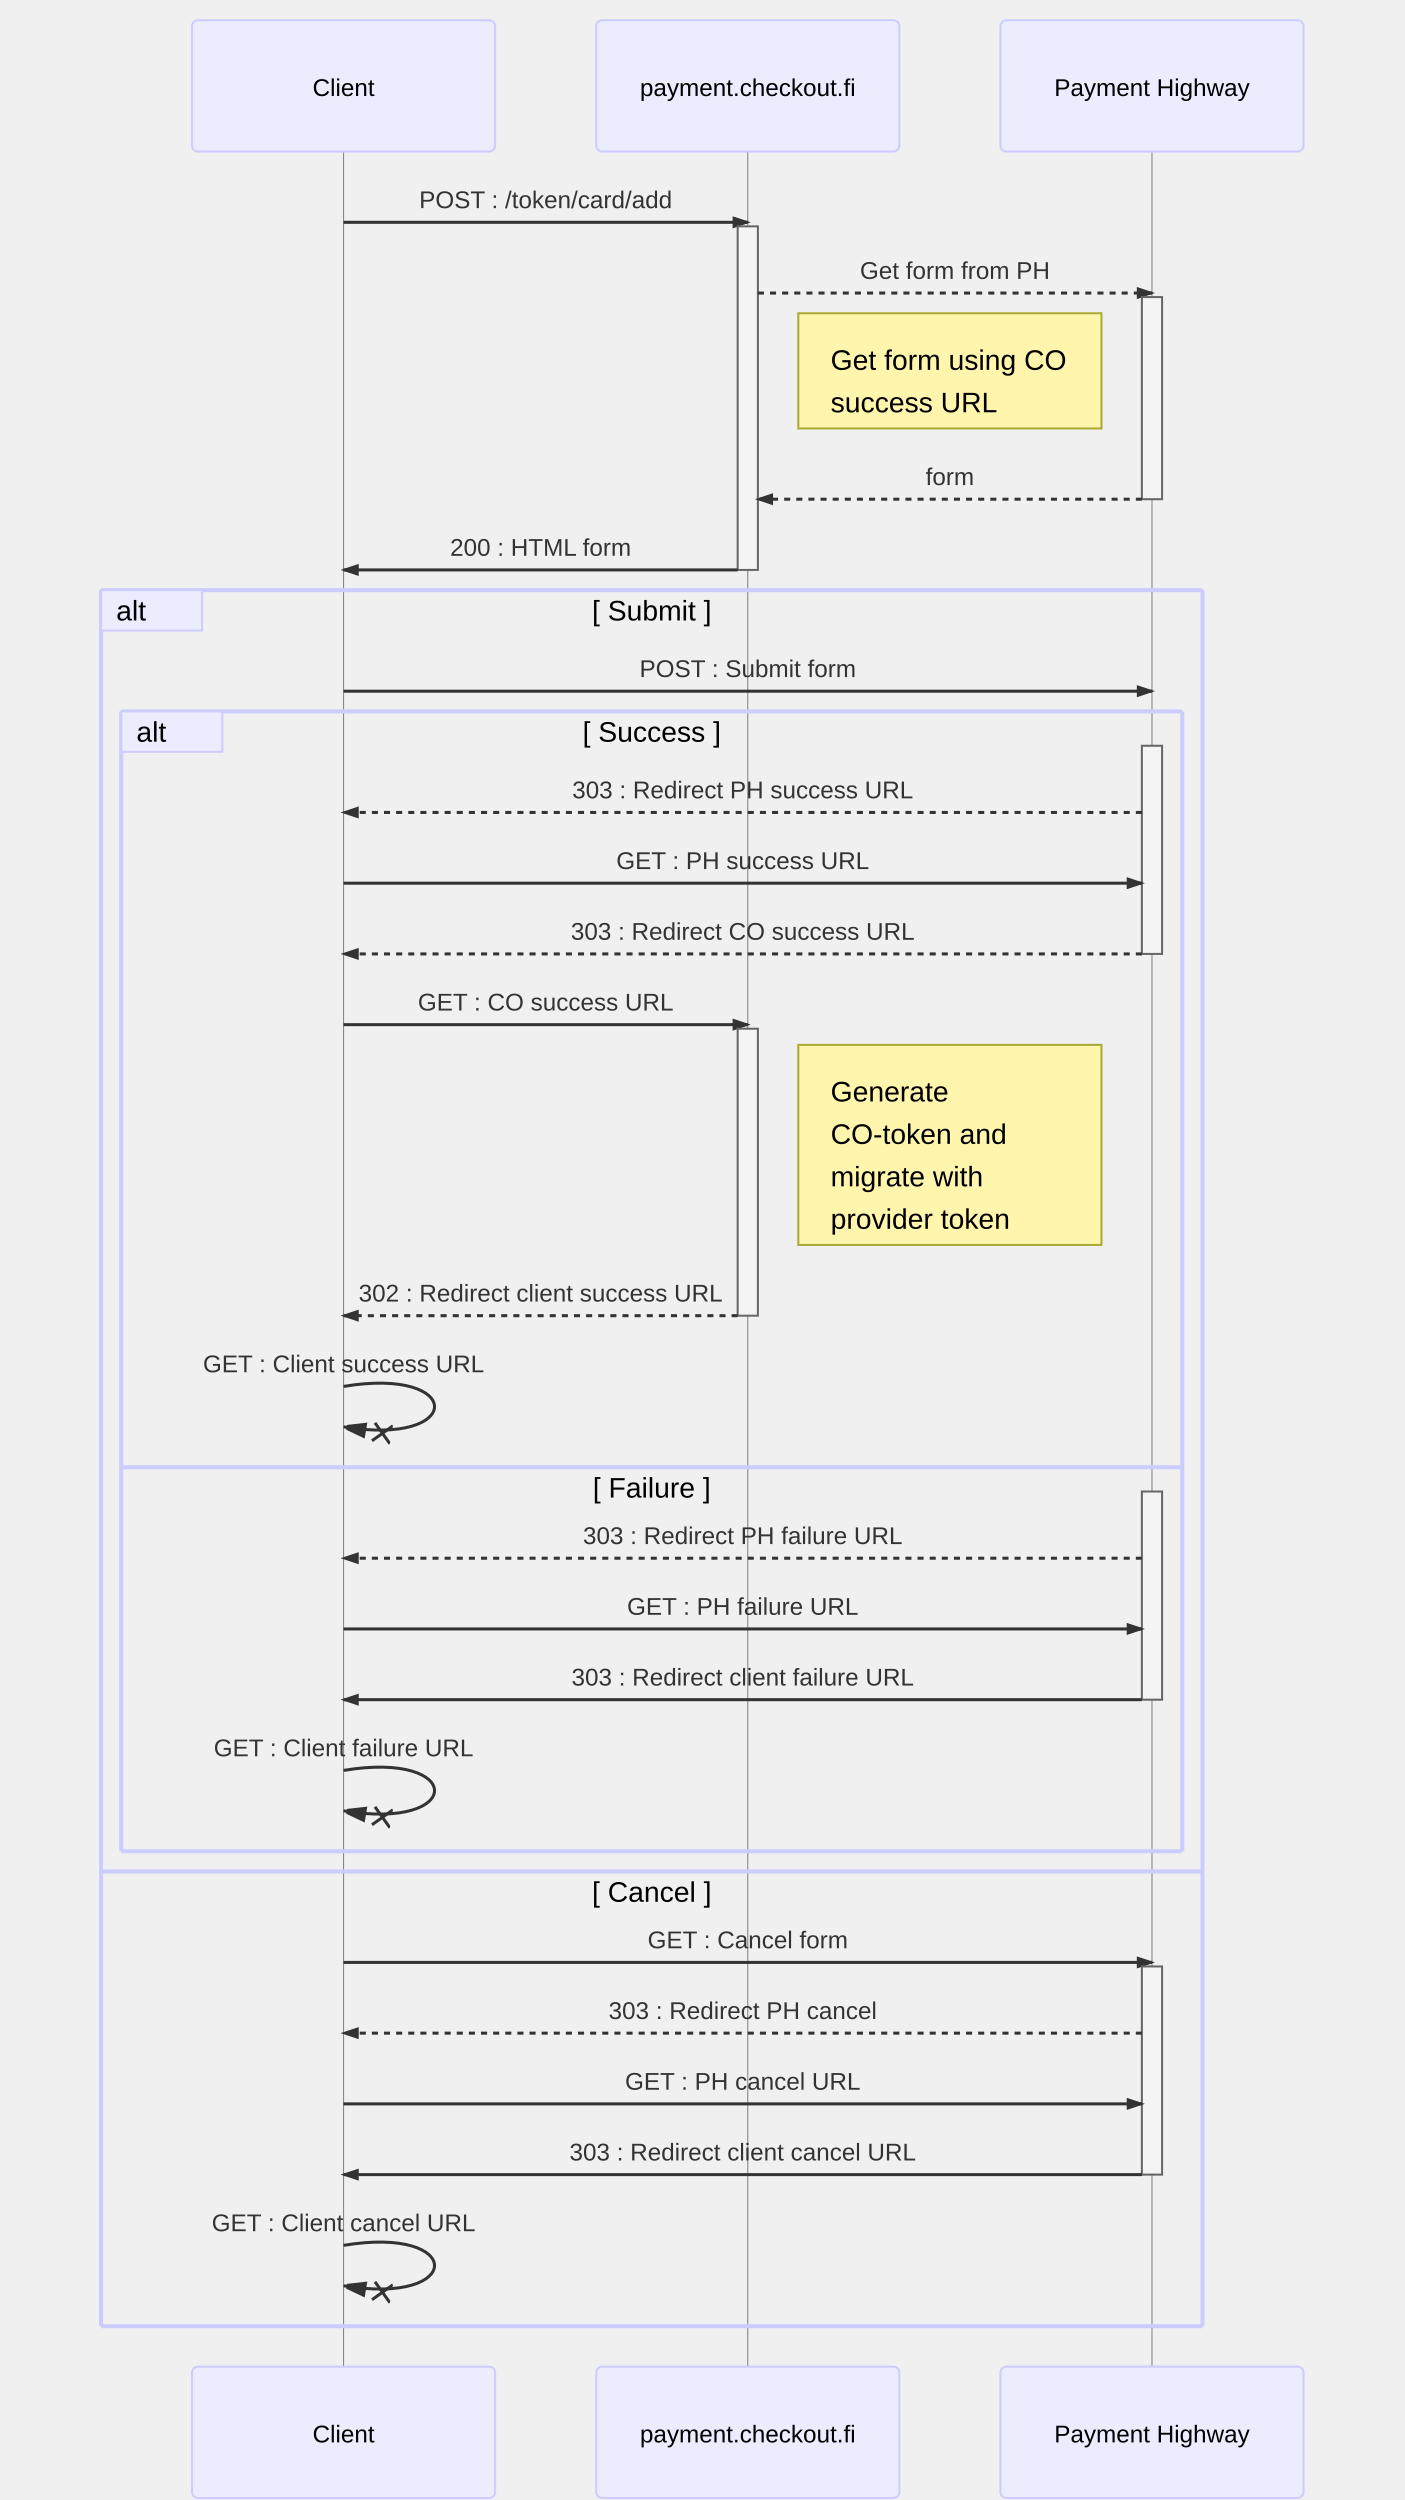
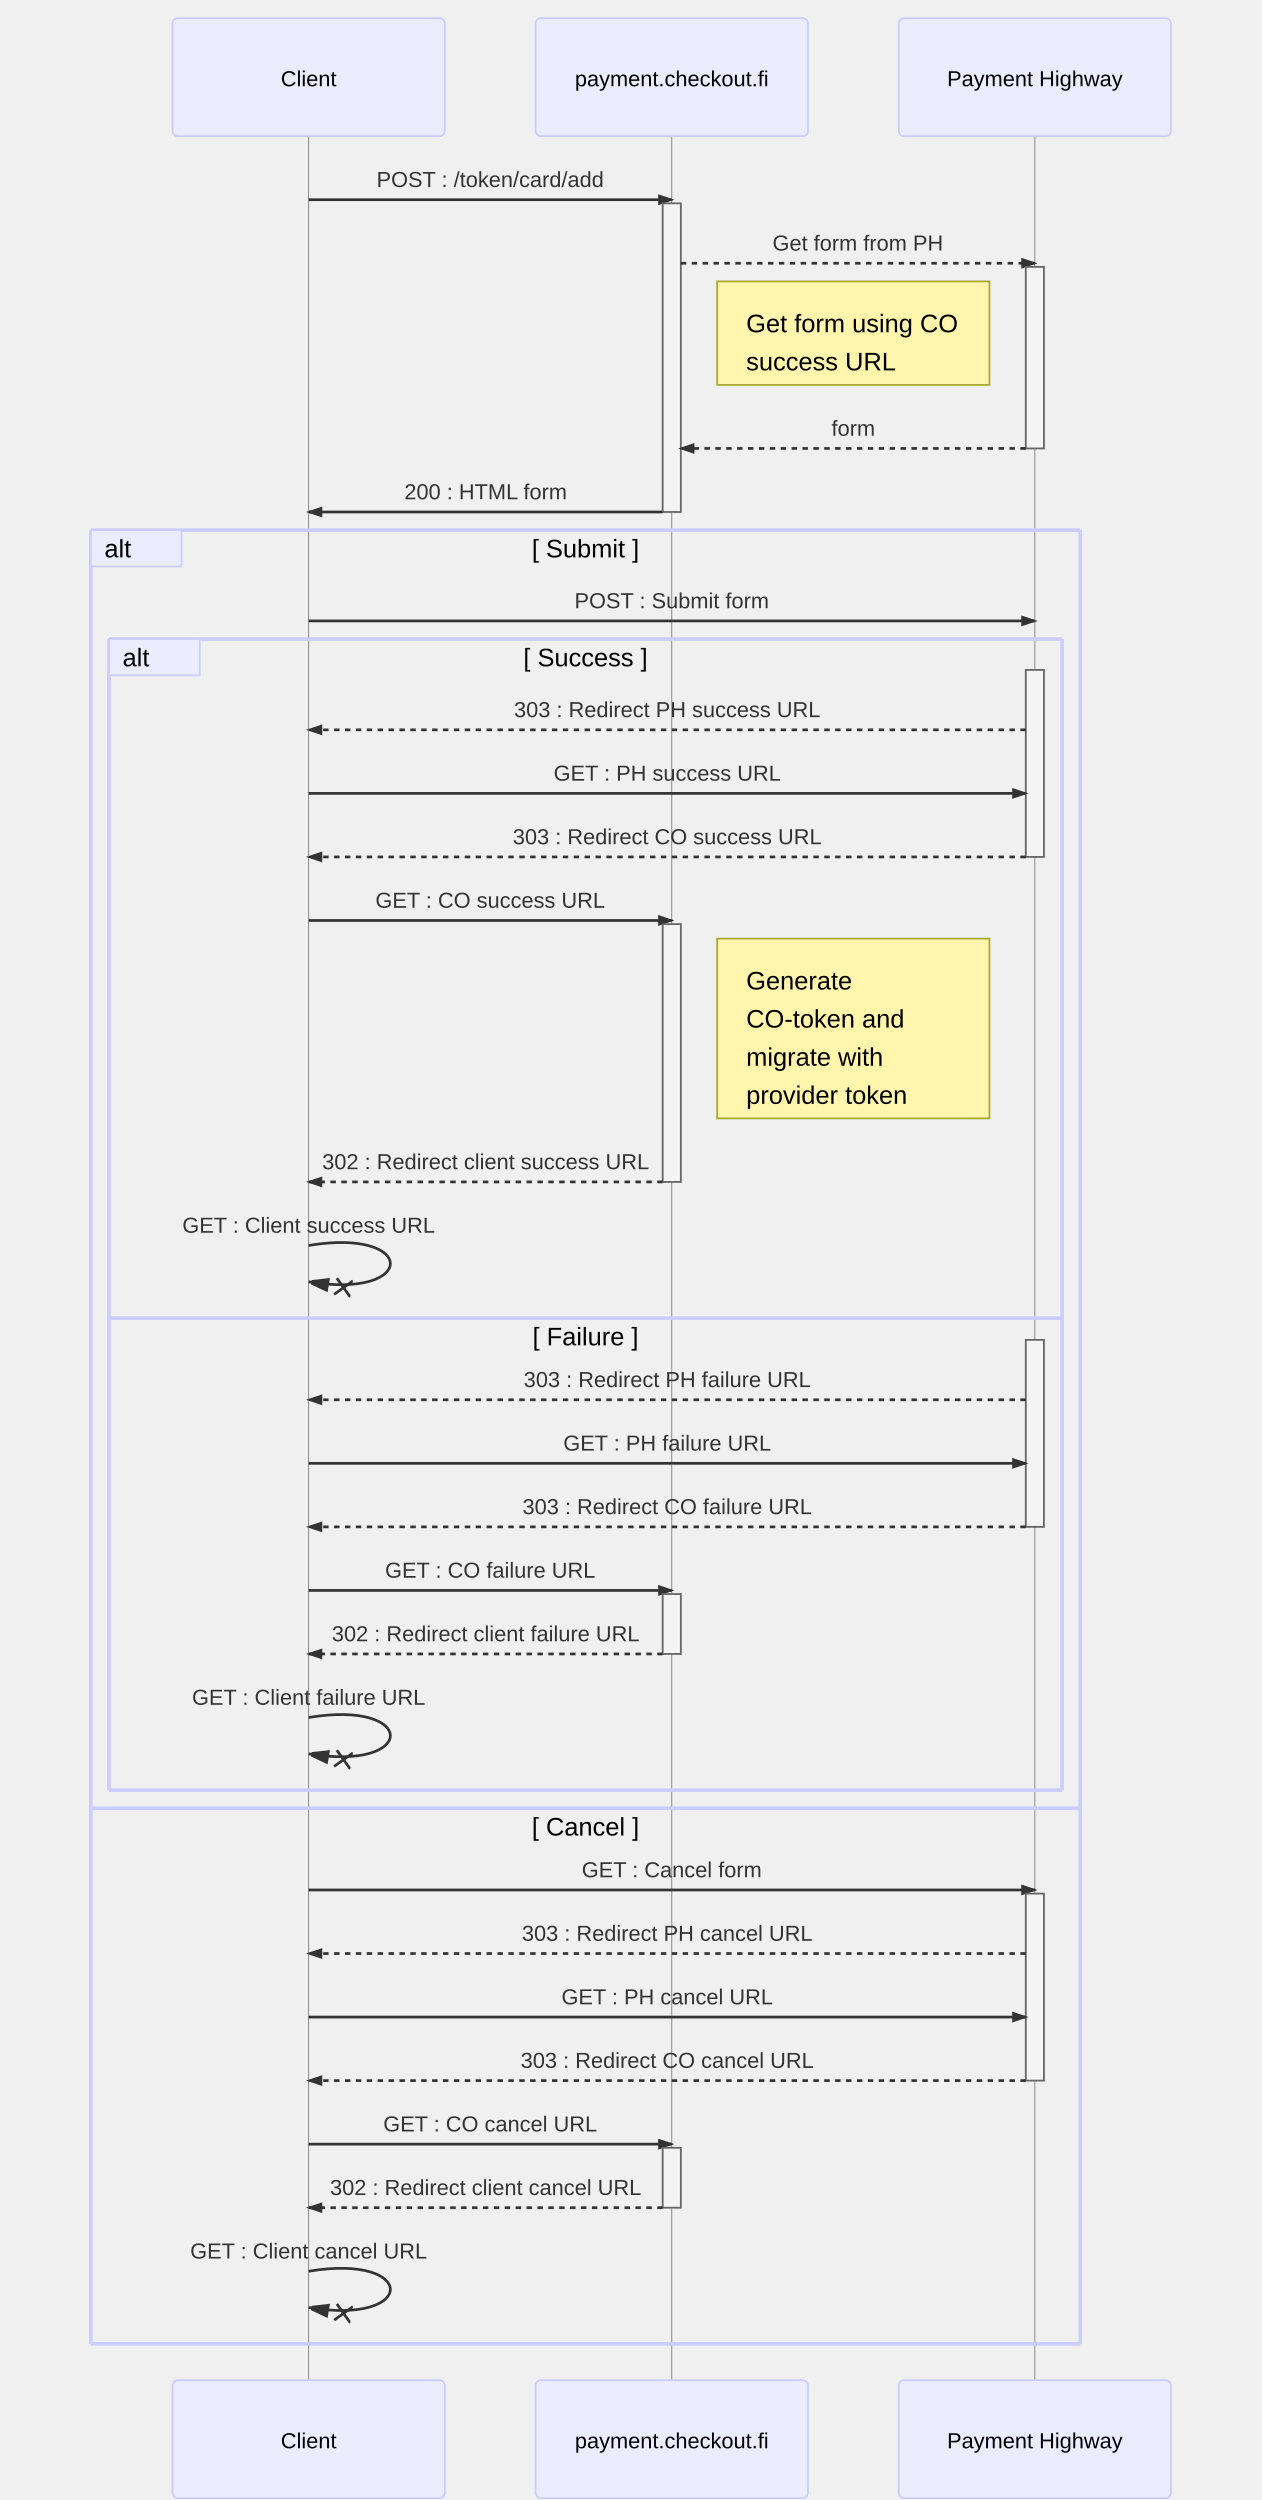
- <svg xmlns="http://www.w3.org/2000/svg" id="mermaidChart827" width="100%" height="100%" style="max-width:695px;" viewBox="-95 -10 695 1237">
+ <svg xmlns="http://www.w3.org/2000/svg" id="mermaidChart87" width="100%" height="100%" style="max-width:695px;" viewBox="-95 -10 695 1377">
  <style type="text/css" title="mermaid-svg-internal-css">/*  */
*, ::before, ::after { box-sizing: inherit;}
.actor { stroke: rgb(204, 204, 255); fill: rgb(226, 236, 255);}
text.actor { fill: black; stroke: none; font-size: 12px;}
.actor-line { stroke: grey;}
.messageLine0 { stroke-width: 1.5; stroke: black;}
.messageLine1 { stroke-width: 1.5; stroke: black;}
#arrowhead { fill: black;}
.messageText { fill: black; stroke: none; font-size: 12px;}
.labelBox { stroke: rgb(204, 204, 255); fill: rgb(236, 236, 255);}
.labelText { fill: black; stroke: none;}
.loopText { fill: black; stroke: none;}
.loopLine { stroke-width: 2; stroke: rgb(204, 204, 255);}
.note { stroke: rgb(204, 204, 255); fill: rgb(255, 245, 173);}
.noteText { fill: black; stroke: none; font-size: 12px;}
.actor { stroke: rgb(204, 204, 255); fill: rgb(236, 236, 255);}
text.actor { fill: black; stroke: none;}
.actor-line { stroke: grey;}
.messageLine0 { stroke-width: 1.5; stroke: rgb(51, 51, 51);}
.messageLine1 { stroke-width: 1.5; stroke: rgb(51, 51, 51);}
#arrowhead { fill: rgb(51, 51, 51);}
#crosshead path { fill: rgb(51, 51, 51) !important; stroke: rgb(51, 51, 51) !important;}
.messageText { fill: rgb(51, 51, 51); stroke: none;}
.labelBox { stroke: rgb(204, 204, 255); fill: rgb(236, 236, 255);}
.labelText { fill: black; stroke: none;}
.loopText { fill: black; stroke: none;}
.loopLine { stroke-width: 2; stroke: rgb(204, 204, 255);}
.note { stroke: rgb(170, 170, 51); fill: rgb(255, 245, 173);}
.noteText { fill: black; stroke: none; font-family: "trebuchet ms", verdana, arial; font-size: 14px;}
text { font-family: "trebuchet ms", verdana, arial; font-size: 14px;}
/*  */
</style>
  <g />
  <g>
-     <line id="actor2537" x1="75" y1="5" x2="75" y2="1226" class="actor-line" stroke-width="0.5px" stroke="#999" />
+     <line id="actor261" x1="75" y1="5" x2="75" y2="1366" class="actor-line" stroke-width="0.5px" stroke="#999" />
    <rect x="0" y="0" fill="#eaeaea" stroke="#666" width="150" height="65" rx="3" ry="3" class="actor" />
    <text x="75" y="37.5" class="actor" style="text-anchor: middle;">Client</text>
  </g>
  <g>
-     <line id="actor2538" x1="275" y1="5" x2="275" y2="1226" class="actor-line" stroke-width="0.5px" stroke="#999" />
+     <line id="actor262" x1="275" y1="5" x2="275" y2="1366" class="actor-line" stroke-width="0.5px" stroke="#999" />
    <rect x="200" y="0" fill="#eaeaea" stroke="#666" width="150" height="65" rx="3" ry="3" class="actor" />
    <text x="275" y="37.5" class="actor" style="text-anchor: middle;">payment.checkout.fi</text>
  </g>
  <g>
-     <line id="actor2539" x1="475" y1="5" x2="475" y2="1226" class="actor-line" stroke-width="0.5px" stroke="#999" />
+     <line id="actor263" x1="475" y1="5" x2="475" y2="1366" class="actor-line" stroke-width="0.5px" stroke="#999" />
    <rect x="400" y="0" fill="#eaeaea" stroke="#666" width="150" height="65" rx="3" ry="3" class="actor" />
    <text x="475" y="37.5" class="actor" style="text-anchor: middle;">Payment Highway</text>
  </g>
  <defs>
    <marker id="arrowhead" refX="5" refY="2" markerWidth="6" markerHeight="4" orient="auto">
      <path d="M 0,0 V 4 L6,2 Z" />
    </marker>
  </defs>
  <defs>
    <marker id="crosshead" markerWidth="15" markerHeight="8" orient="auto" refX="16" refY="4">
      <path fill="black" stroke="#000000" stroke-width="1px" d="M 9,2 V 6 L16,4 Z" style="stroke-dasharray: 0, 0;" />
      <path fill="none" stroke="#000000" stroke-width="1px" d="M 0,1 L 6,7 M 6,1 L 0,7" style="stroke-dasharray: 0, 0;" />
    </marker>
  </defs>
  <g>
    <text x="175" y="93" class="messageText" style="text-anchor: middle;">POST : /token/card/add</text>
    <line x1="75" y1="100" x2="275" y2="100" class="messageLine0" stroke-width="2" stroke="black" marker-end="url(#arrowhead)" style="fill: none;" />
  </g>
  <g>
    <rect x="270" y="102" fill="#f4f4f4" stroke="#666" width="10" height="170" rx="0" ry="0" />
  </g>
  <g>
    <text x="377.5" y="128" class="messageText" style="text-anchor: middle;">Get form from PH</text>
    <line x1="280" y1="135" x2="475" y2="135" class="messageLine1" stroke-width="2" stroke="black" marker-end="url(#arrowhead)" style="stroke-dasharray: 3, 3; fill: none;" />
  </g>
  <g>
    <rect x="470" y="137" fill="#f4f4f4" stroke="#666" width="10" height="100" rx="0" ry="0" />
  </g>
  <g>
    <rect x="300" y="145" fill="#EDF2AE" stroke="#666" width="150" height="57" rx="0" ry="0" class="note" />
    <text x="316" y="173" fill="black" class="noteText">
      <tspan x="316">Get form using CO</tspan>
      <tspan dy="21" x="316">success URL</tspan>
    </text>
  </g>
  <g>
    <text x="375" y="230" class="messageText" style="text-anchor: middle;">form</text>
    <line x1="470" y1="237" x2="280" y2="237" class="messageLine1" stroke-width="2" stroke="black" marker-end="url(#arrowhead)" style="stroke-dasharray: 3, 3; fill: none;" />
  </g>
  <g>
    <text x="172.5" y="265" class="messageText" style="text-anchor: middle;">200 : HTML form</text>
    <line x1="270" y1="272" x2="75" y2="272" class="messageLine0" stroke-width="2" stroke="black" marker-end="url(#arrowhead)" style="fill: none;" />
  </g>
  <g>
    <text x="275" y="325" class="messageText" style="text-anchor: middle;">POST : Submit form</text>
    <line x1="75" y1="332" x2="475" y2="332" class="messageLine0" stroke-width="2" stroke="black" marker-end="url(#arrowhead)" style="fill: none;" />
  </g>
  <g>
    <rect x="470" y="359" fill="#f4f4f4" stroke="#666" width="10" height="103" rx="0" ry="0" />
  </g>
  <g>
    <text x="272.5" y="385" class="messageText" style="text-anchor: middle;">303 : Redirect PH success URL</text>
    <line x1="470" y1="392" x2="75" y2="392" class="messageLine1" stroke-width="2" stroke="black" marker-end="url(#arrowhead)" style="stroke-dasharray: 3, 3; fill: none;" />
  </g>
  <g>
    <text x="272.5" y="420" class="messageText" style="text-anchor: middle;">GET : PH success URL</text>
    <line x1="75" y1="427" x2="470" y2="427" class="messageLine0" stroke-width="2" stroke="black" marker-end="url(#arrowhead)" style="fill: none;" />
  </g>
  <g>
    <text x="272.5" y="455" class="messageText" style="text-anchor: middle;">303 : Redirect CO success URL</text>
    <line x1="470" y1="462" x2="75" y2="462" class="messageLine1" stroke-width="2" stroke="black" marker-end="url(#arrowhead)" style="stroke-dasharray: 3, 3; fill: none;" />
  </g>
  <g>
    <text x="175" y="490" class="messageText" style="text-anchor: middle;">GET : CO success URL</text>
    <line x1="75" y1="497" x2="275" y2="497" class="messageLine0" stroke-width="2" stroke="black" marker-end="url(#arrowhead)" style="fill: none;" />
  </g>
  <g>
    <rect x="270" y="499" fill="#f4f4f4" stroke="#666" width="10" height="142" rx="0" ry="0" />
  </g>
  <g>
    <rect x="300" y="507" fill="#EDF2AE" stroke="#666" width="150" height="99" rx="0" ry="0" class="note" />
    <text x="316" y="535" fill="black" class="noteText">
      <tspan x="316">Generate</tspan>
      <tspan dy="21" x="316">CO-token and</tspan>
      <tspan dy="21" x="316">migrate with</tspan>
      <tspan dy="21" x="316">provider token</tspan>
    </text>
  </g>
  <g>
    <text x="172.5" y="634" class="messageText" style="text-anchor: middle;">302 : Redirect client success URL</text>
    <line x1="270" y1="641" x2="75" y2="641" class="messageLine1" stroke-width="2" stroke="black" marker-end="url(#arrowhead)" style="stroke-dasharray: 3, 3; fill: none;" />
  </g>
  <g>
    <text x="75" y="669" class="messageText" style="text-anchor: middle;">GET : Client success URL</text>
    <path d="M 75,676 C 135,666 135,706 75,696" class="messageLine0" stroke-width="2" stroke="black" marker-end="url(#crosshead)" style="fill: none;" />
  </g>
  <g>
    <rect x="470" y="728" fill="#f4f4f4" stroke="#666" width="10" height="103" rx="0" ry="0" />
  </g>
  <g>
    <text x="272.5" y="754" class="messageText" style="text-anchor: middle;">303 : Redirect PH failure URL</text>
    <line x1="470" y1="761" x2="75" y2="761" class="messageLine1" stroke-width="2" stroke="black" marker-end="url(#arrowhead)" style="stroke-dasharray: 3, 3; fill: none;" />
  </g>
  <g>
    <text x="272.5" y="789" class="messageText" style="text-anchor: middle;">GET : PH failure URL</text>
    <line x1="75" y1="796" x2="470" y2="796" class="messageLine0" stroke-width="2" stroke="black" marker-end="url(#arrowhead)" style="fill: none;" />
  </g>
  <g>
-     <text x="272.5" y="824" class="messageText" style="text-anchor: middle;">303 : Redirect client failure URL</text>
-     <line x1="470" y1="831" x2="75" y2="831" class="messageLine0" stroke-width="2" stroke="black" marker-end="url(#arrowhead)" style="fill: none;" />
-   </g>
-   <g>
-     <text x="75" y="859" class="messageText" style="text-anchor: middle;">GET : Client failure URL</text>
-     <path d="M 75,866 C 135,856 135,896 75,886" class="messageLine0" stroke-width="2" stroke="black" marker-end="url(#crosshead)" style="fill: none;" />
+     <text x="272.5" y="824" class="messageText" style="text-anchor: middle;">303 : Redirect CO failure URL</text>
+     <line x1="470" y1="831" x2="75" y2="831" class="messageLine1" stroke-width="2" stroke="black" marker-end="url(#arrowhead)" style="stroke-dasharray: 3, 3; fill: none;" />
+   </g>
+   <g>
+     <text x="175" y="859" class="messageText" style="text-anchor: middle;">GET : CO failure URL</text>
+     <line x1="75" y1="866" x2="275" y2="866" class="messageLine0" stroke-width="2" stroke="black" marker-end="url(#arrowhead)" style="fill: none;" />
+   </g>
+   <g>
+     <rect x="270" y="868" fill="#f4f4f4" stroke="#666" width="10" height="33" rx="0" ry="0" />
+   </g>
+   <g>
+     <text x="172.5" y="894" class="messageText" style="text-anchor: middle;">302 : Redirect client failure URL</text>
+     <line x1="270" y1="901" x2="75" y2="901" class="messageLine1" stroke-width="2" stroke="black" marker-end="url(#arrowhead)" style="stroke-dasharray: 3, 3; fill: none;" />
+   </g>
+   <g>
+     <text x="75" y="929" class="messageText" style="text-anchor: middle;">GET : Client failure URL</text>
+     <path d="M 75,936 C 135,926 135,966 75,956" class="messageLine0" stroke-width="2" stroke="black" marker-end="url(#crosshead)" style="fill: none;" />
  </g>
  <g>
    <line x1="-35" y1="342" x2="490" y2="342" stroke-width="2" stroke="#526e52" class="loopLine" />
-     <line x1="490" y1="342" x2="490" y2="906" stroke-width="2" stroke="#526e52" class="loopLine" />
-     <line x1="-35" y1="906" x2="490" y2="906" stroke-width="2" stroke="#526e52" class="loopLine" />
-     <line x1="-35" y1="342" x2="-35" y2="906" stroke-width="2" stroke="#526e52" class="loopLine" />
+     <line x1="490" y1="342" x2="490" y2="976" stroke-width="2" stroke="#526e52" class="loopLine" />
+     <line x1="-35" y1="976" x2="490" y2="976" stroke-width="2" stroke="#526e52" class="loopLine" />
+     <line x1="-35" y1="342" x2="-35" y2="976" stroke-width="2" stroke="#526e52" class="loopLine" />
    <line x1="-35" y1="716" x2="490" y2="716" stroke-width="2" stroke="#526e52" class="loopLine" />
    <rect x="-35" y="342" fill="#526e52" stroke="none" width="50" height="20" rx="0" ry="0" class="labelBox" />
    <text x="-27.5" y="357" fill="white" class="labelText">
      <tspan x="-27.5">alt</tspan>
    </text>
    <text x="227.5" y="357" fill="black" class="loopText" style="text-anchor: middle;">
      <tspan x="227.5">[ Success ]</tspan>
    </text>
    <text x="227.5" y="731" fill="black" class="loopText" style="text-anchor: middle;">
      <tspan x="227.5">[ Failure ]</tspan>
    </text>
  </g>
  <g>
-     <text x="275" y="954" class="messageText" style="text-anchor: middle;">GET : Cancel form</text>
-     <line x1="75" y1="961" x2="475" y2="961" class="messageLine0" stroke-width="2" stroke="black" marker-end="url(#arrowhead)" style="fill: none;" />
-   </g>
-   <g>
-     <rect x="470" y="963" fill="#f4f4f4" stroke="#666" width="10" height="103" rx="0" ry="0" />
-   </g>
-   <g>
-     <text x="272.5" y="989" class="messageText" style="text-anchor: middle;">303 : Redirect PH cancel</text>
-     <line x1="470" y1="996" x2="75" y2="996" class="messageLine1" stroke-width="2" stroke="black" marker-end="url(#arrowhead)" style="stroke-dasharray: 3, 3; fill: none;" />
-   </g>
-   <g>
-     <text x="272.5" y="1024" class="messageText" style="text-anchor: middle;">GET : PH cancel URL</text>
-     <line x1="75" y1="1031" x2="470" y2="1031" class="messageLine0" stroke-width="2" stroke="black" marker-end="url(#arrowhead)" style="fill: none;" />
-   </g>
-   <g>
-     <text x="272.5" y="1059" class="messageText" style="text-anchor: middle;">303 : Redirect client cancel URL</text>
-     <line x1="470" y1="1066" x2="75" y2="1066" class="messageLine0" stroke-width="2" stroke="black" marker-end="url(#arrowhead)" style="fill: none;" />
-   </g>
-   <g>
-     <text x="75" y="1094" class="messageText" style="text-anchor: middle;">GET : Client cancel URL</text>
-     <path d="M 75,1101 C 135,1091 135,1131 75,1121" class="messageLine0" stroke-width="2" stroke="black" marker-end="url(#crosshead)" style="fill: none;" />
+     <text x="275" y="1024" class="messageText" style="text-anchor: middle;">GET : Cancel form</text>
+     <line x1="75" y1="1031" x2="475" y2="1031" class="messageLine0" stroke-width="2" stroke="black" marker-end="url(#arrowhead)" style="fill: none;" />
+   </g>
+   <g>
+     <rect x="470" y="1033" fill="#f4f4f4" stroke="#666" width="10" height="103" rx="0" ry="0" />
+   </g>
+   <g>
+     <text x="272.5" y="1059" class="messageText" style="text-anchor: middle;">303 : Redirect PH cancel URL</text>
+     <line x1="470" y1="1066" x2="75" y2="1066" class="messageLine1" stroke-width="2" stroke="black" marker-end="url(#arrowhead)" style="stroke-dasharray: 3, 3; fill: none;" />
+   </g>
+   <g>
+     <text x="272.5" y="1094" class="messageText" style="text-anchor: middle;">GET : PH cancel URL</text>
+     <line x1="75" y1="1101" x2="470" y2="1101" class="messageLine0" stroke-width="2" stroke="black" marker-end="url(#arrowhead)" style="fill: none;" />
+   </g>
+   <g>
+     <text x="272.5" y="1129" class="messageText" style="text-anchor: middle;">303 : Redirect CO cancel URL</text>
+     <line x1="470" y1="1136" x2="75" y2="1136" class="messageLine1" stroke-width="2" stroke="black" marker-end="url(#arrowhead)" style="stroke-dasharray: 3, 3; fill: none;" />
+   </g>
+   <g>
+     <text x="175" y="1164" class="messageText" style="text-anchor: middle;">GET : CO cancel URL</text>
+     <line x1="75" y1="1171" x2="275" y2="1171" class="messageLine0" stroke-width="2" stroke="black" marker-end="url(#arrowhead)" style="fill: none;" />
+   </g>
+   <g>
+     <rect x="270" y="1173" fill="#f4f4f4" stroke="#666" width="10" height="33" rx="0" ry="0" />
+   </g>
+   <g>
+     <text x="172.5" y="1199" class="messageText" style="text-anchor: middle;">302 : Redirect client cancel URL</text>
+     <line x1="270" y1="1206" x2="75" y2="1206" class="messageLine1" stroke-width="2" stroke="black" marker-end="url(#arrowhead)" style="stroke-dasharray: 3, 3; fill: none;" />
+   </g>
+   <g>
+     <text x="75" y="1234" class="messageText" style="text-anchor: middle;">GET : Client cancel URL</text>
+     <path d="M 75,1241 C 135,1231 135,1271 75,1261" class="messageLine0" stroke-width="2" stroke="black" marker-end="url(#crosshead)" style="fill: none;" />
  </g>
  <g>
    <line x1="-45" y1="282" x2="500" y2="282" stroke-width="2" stroke="#526e52" class="loopLine" />
-     <line x1="500" y1="282" x2="500" y2="1141" stroke-width="2" stroke="#526e52" class="loopLine" />
-     <line x1="-45" y1="1141" x2="500" y2="1141" stroke-width="2" stroke="#526e52" class="loopLine" />
-     <line x1="-45" y1="282" x2="-45" y2="1141" stroke-width="2" stroke="#526e52" class="loopLine" />
-     <line x1="-45" y1="916" x2="500" y2="916" stroke-width="2" stroke="#526e52" class="loopLine" />
+     <line x1="500" y1="282" x2="500" y2="1281" stroke-width="2" stroke="#526e52" class="loopLine" />
+     <line x1="-45" y1="1281" x2="500" y2="1281" stroke-width="2" stroke="#526e52" class="loopLine" />
+     <line x1="-45" y1="282" x2="-45" y2="1281" stroke-width="2" stroke="#526e52" class="loopLine" />
+     <line x1="-45" y1="986" x2="500" y2="986" stroke-width="2" stroke="#526e52" class="loopLine" />
    <rect x="-45" y="282" fill="#526e52" stroke="none" width="50" height="20" rx="0" ry="0" class="labelBox" />
    <text x="-37.5" y="297" fill="white" class="labelText">
      <tspan x="-37.5">alt</tspan>
    </text>
    <text x="227.5" y="297" fill="black" class="loopText" style="text-anchor: middle;">
      <tspan x="227.5">[ Submit ]</tspan>
    </text>
-     <text x="227.5" y="931" fill="black" class="loopText" style="text-anchor: middle;">
+     <text x="227.5" y="1001" fill="black" class="loopText" style="text-anchor: middle;">
      <tspan x="227.5">[ Cancel ]</tspan>
    </text>
  </g>
  <g>
-     <rect x="0" y="1161" fill="#eaeaea" stroke="#666" width="150" height="65" rx="3" ry="3" class="actor" />
-     <text x="75" y="1198.5" class="actor" style="text-anchor: middle;">Client</text>
-   </g>
-   <g>
-     <rect x="200" y="1161" fill="#eaeaea" stroke="#666" width="150" height="65" rx="3" ry="3" class="actor" />
-     <text x="275" y="1198.5" class="actor" style="text-anchor: middle;">payment.checkout.fi</text>
-   </g>
-   <g>
-     <rect x="400" y="1161" fill="#eaeaea" stroke="#666" width="150" height="65" rx="3" ry="3" class="actor" />
-     <text x="475" y="1198.5" class="actor" style="text-anchor: middle;">Payment Highway</text>
+     <rect x="0" y="1301" fill="#eaeaea" stroke="#666" width="150" height="65" rx="3" ry="3" class="actor" />
+     <text x="75" y="1338.5" class="actor" style="text-anchor: middle;">Client</text>
+   </g>
+   <g>
+     <rect x="200" y="1301" fill="#eaeaea" stroke="#666" width="150" height="65" rx="3" ry="3" class="actor" />
+     <text x="275" y="1338.5" class="actor" style="text-anchor: middle;">payment.checkout.fi</text>
+   </g>
+   <g>
+     <rect x="400" y="1301" fill="#eaeaea" stroke="#666" width="150" height="65" rx="3" ry="3" class="actor" />
+     <text x="475" y="1338.5" class="actor" style="text-anchor: middle;">Payment Highway</text>
  </g>
</svg>
